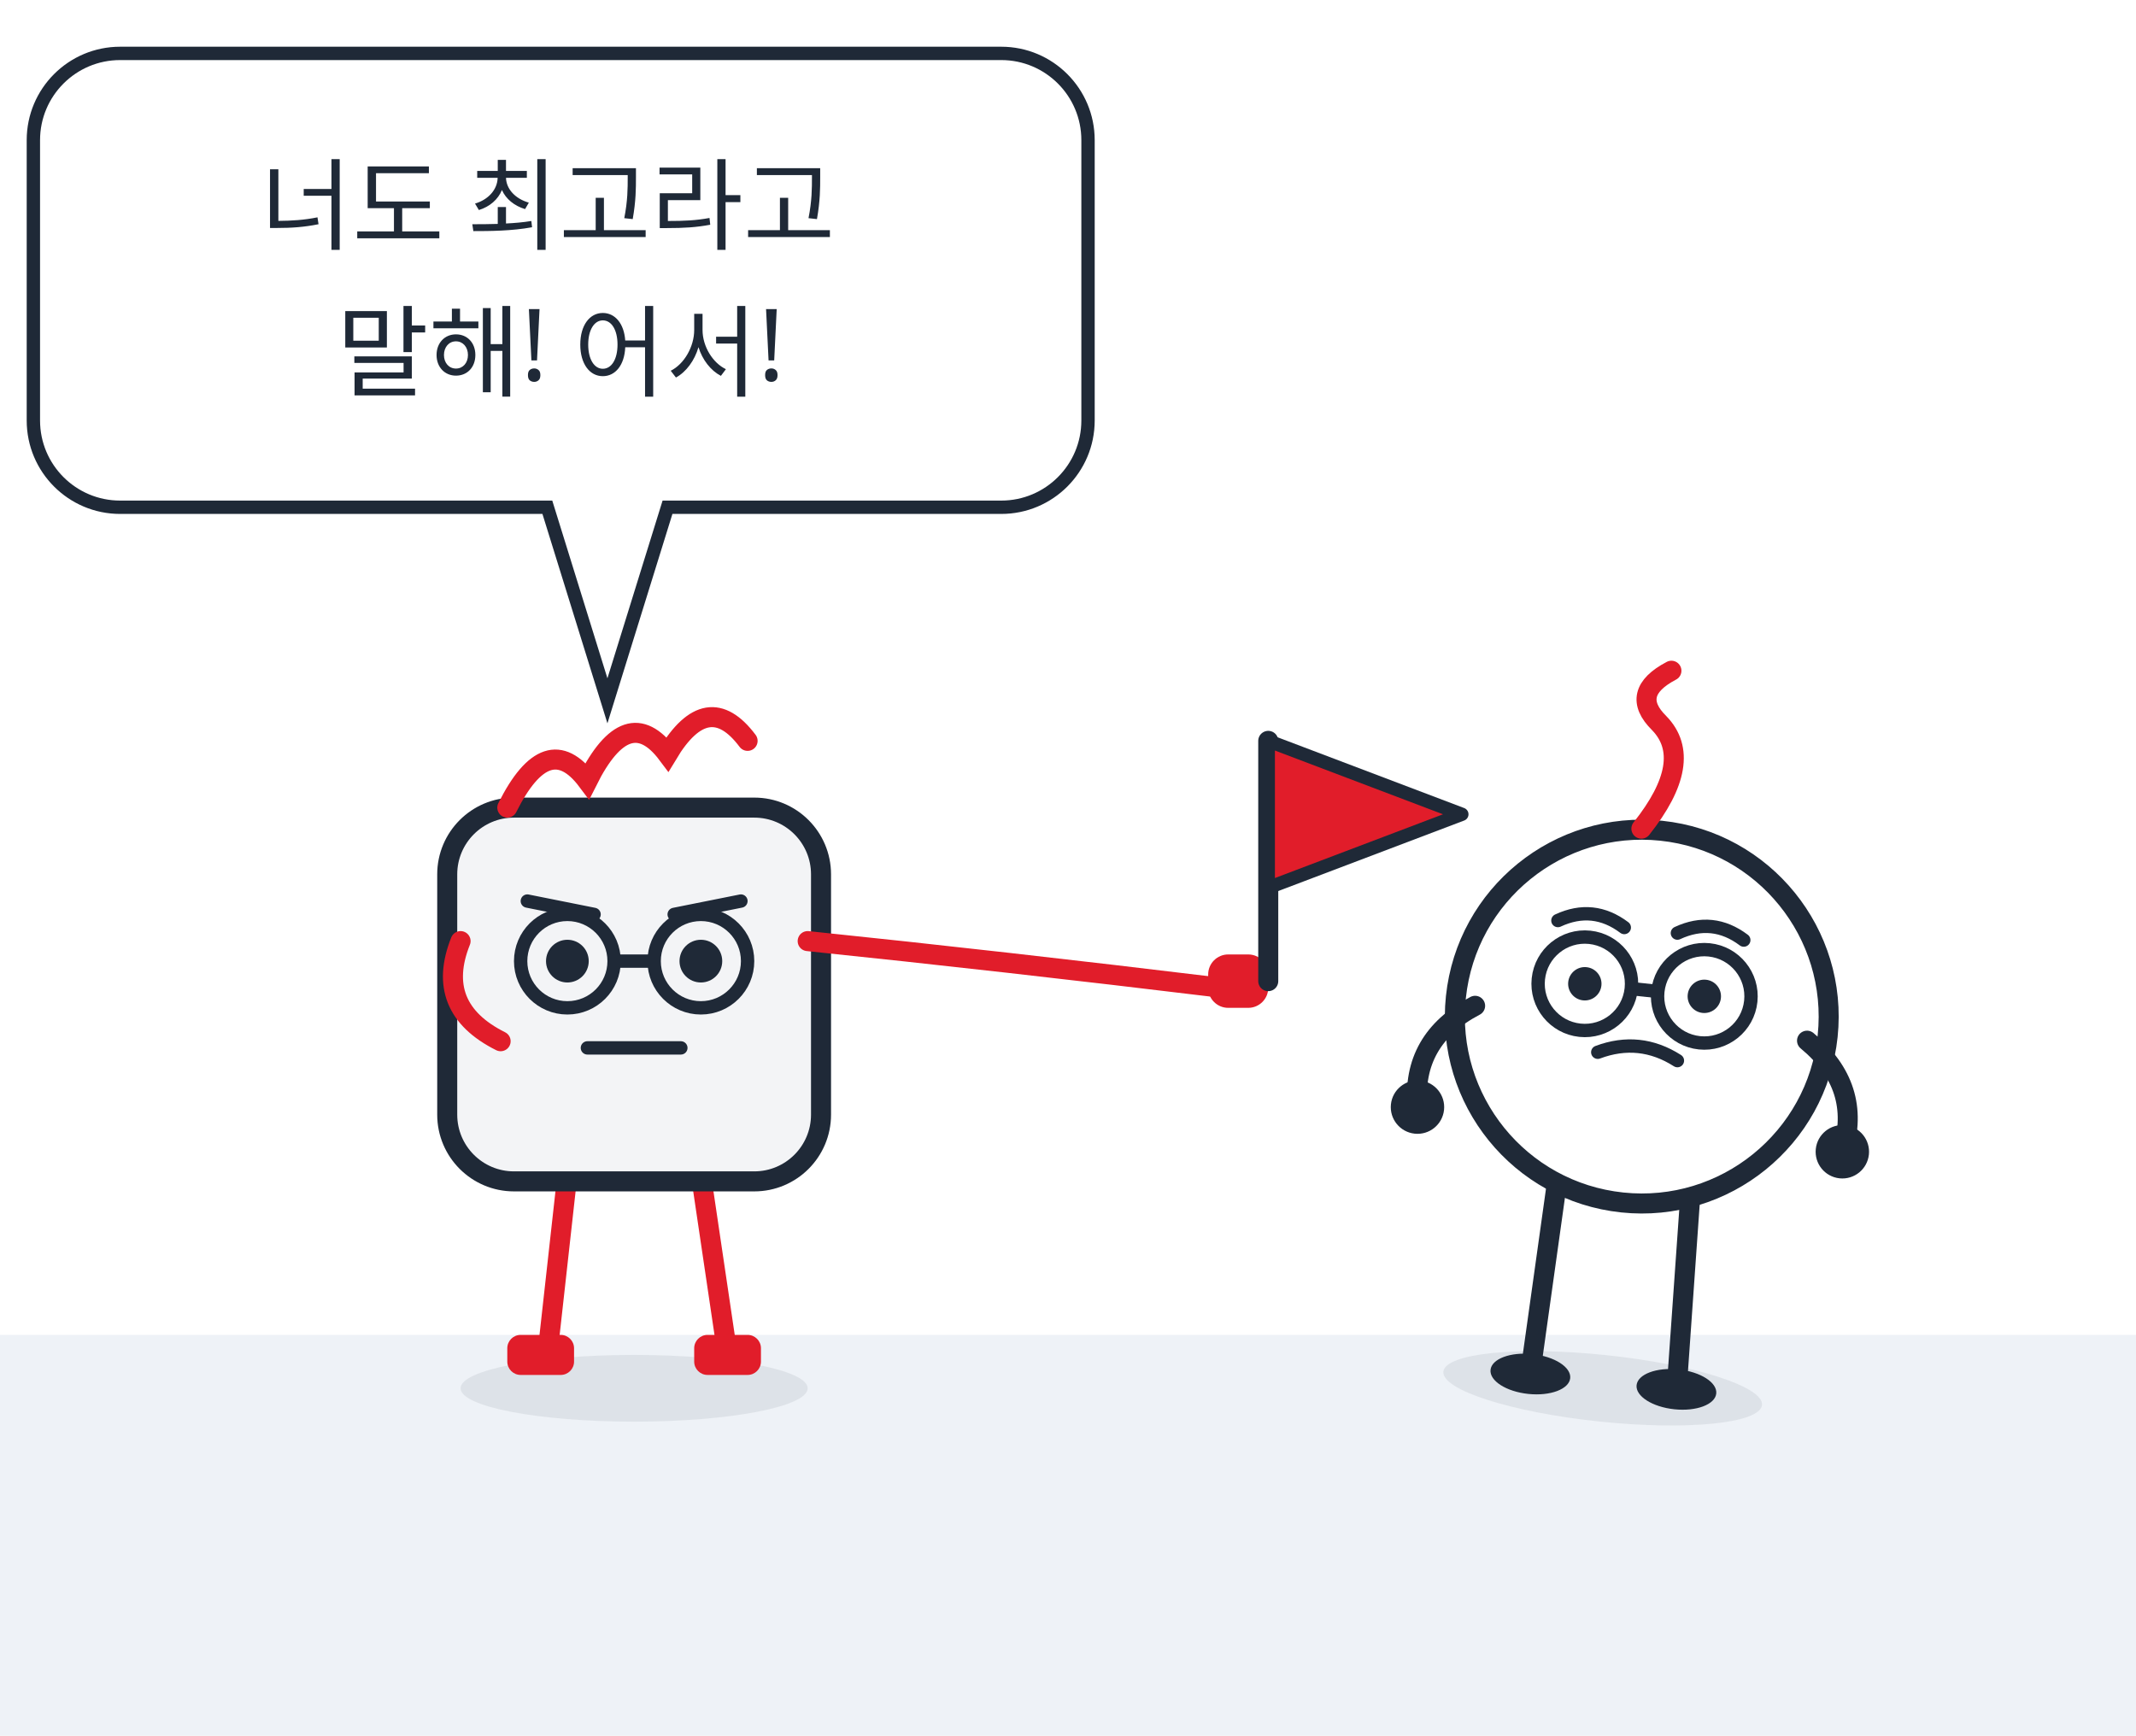
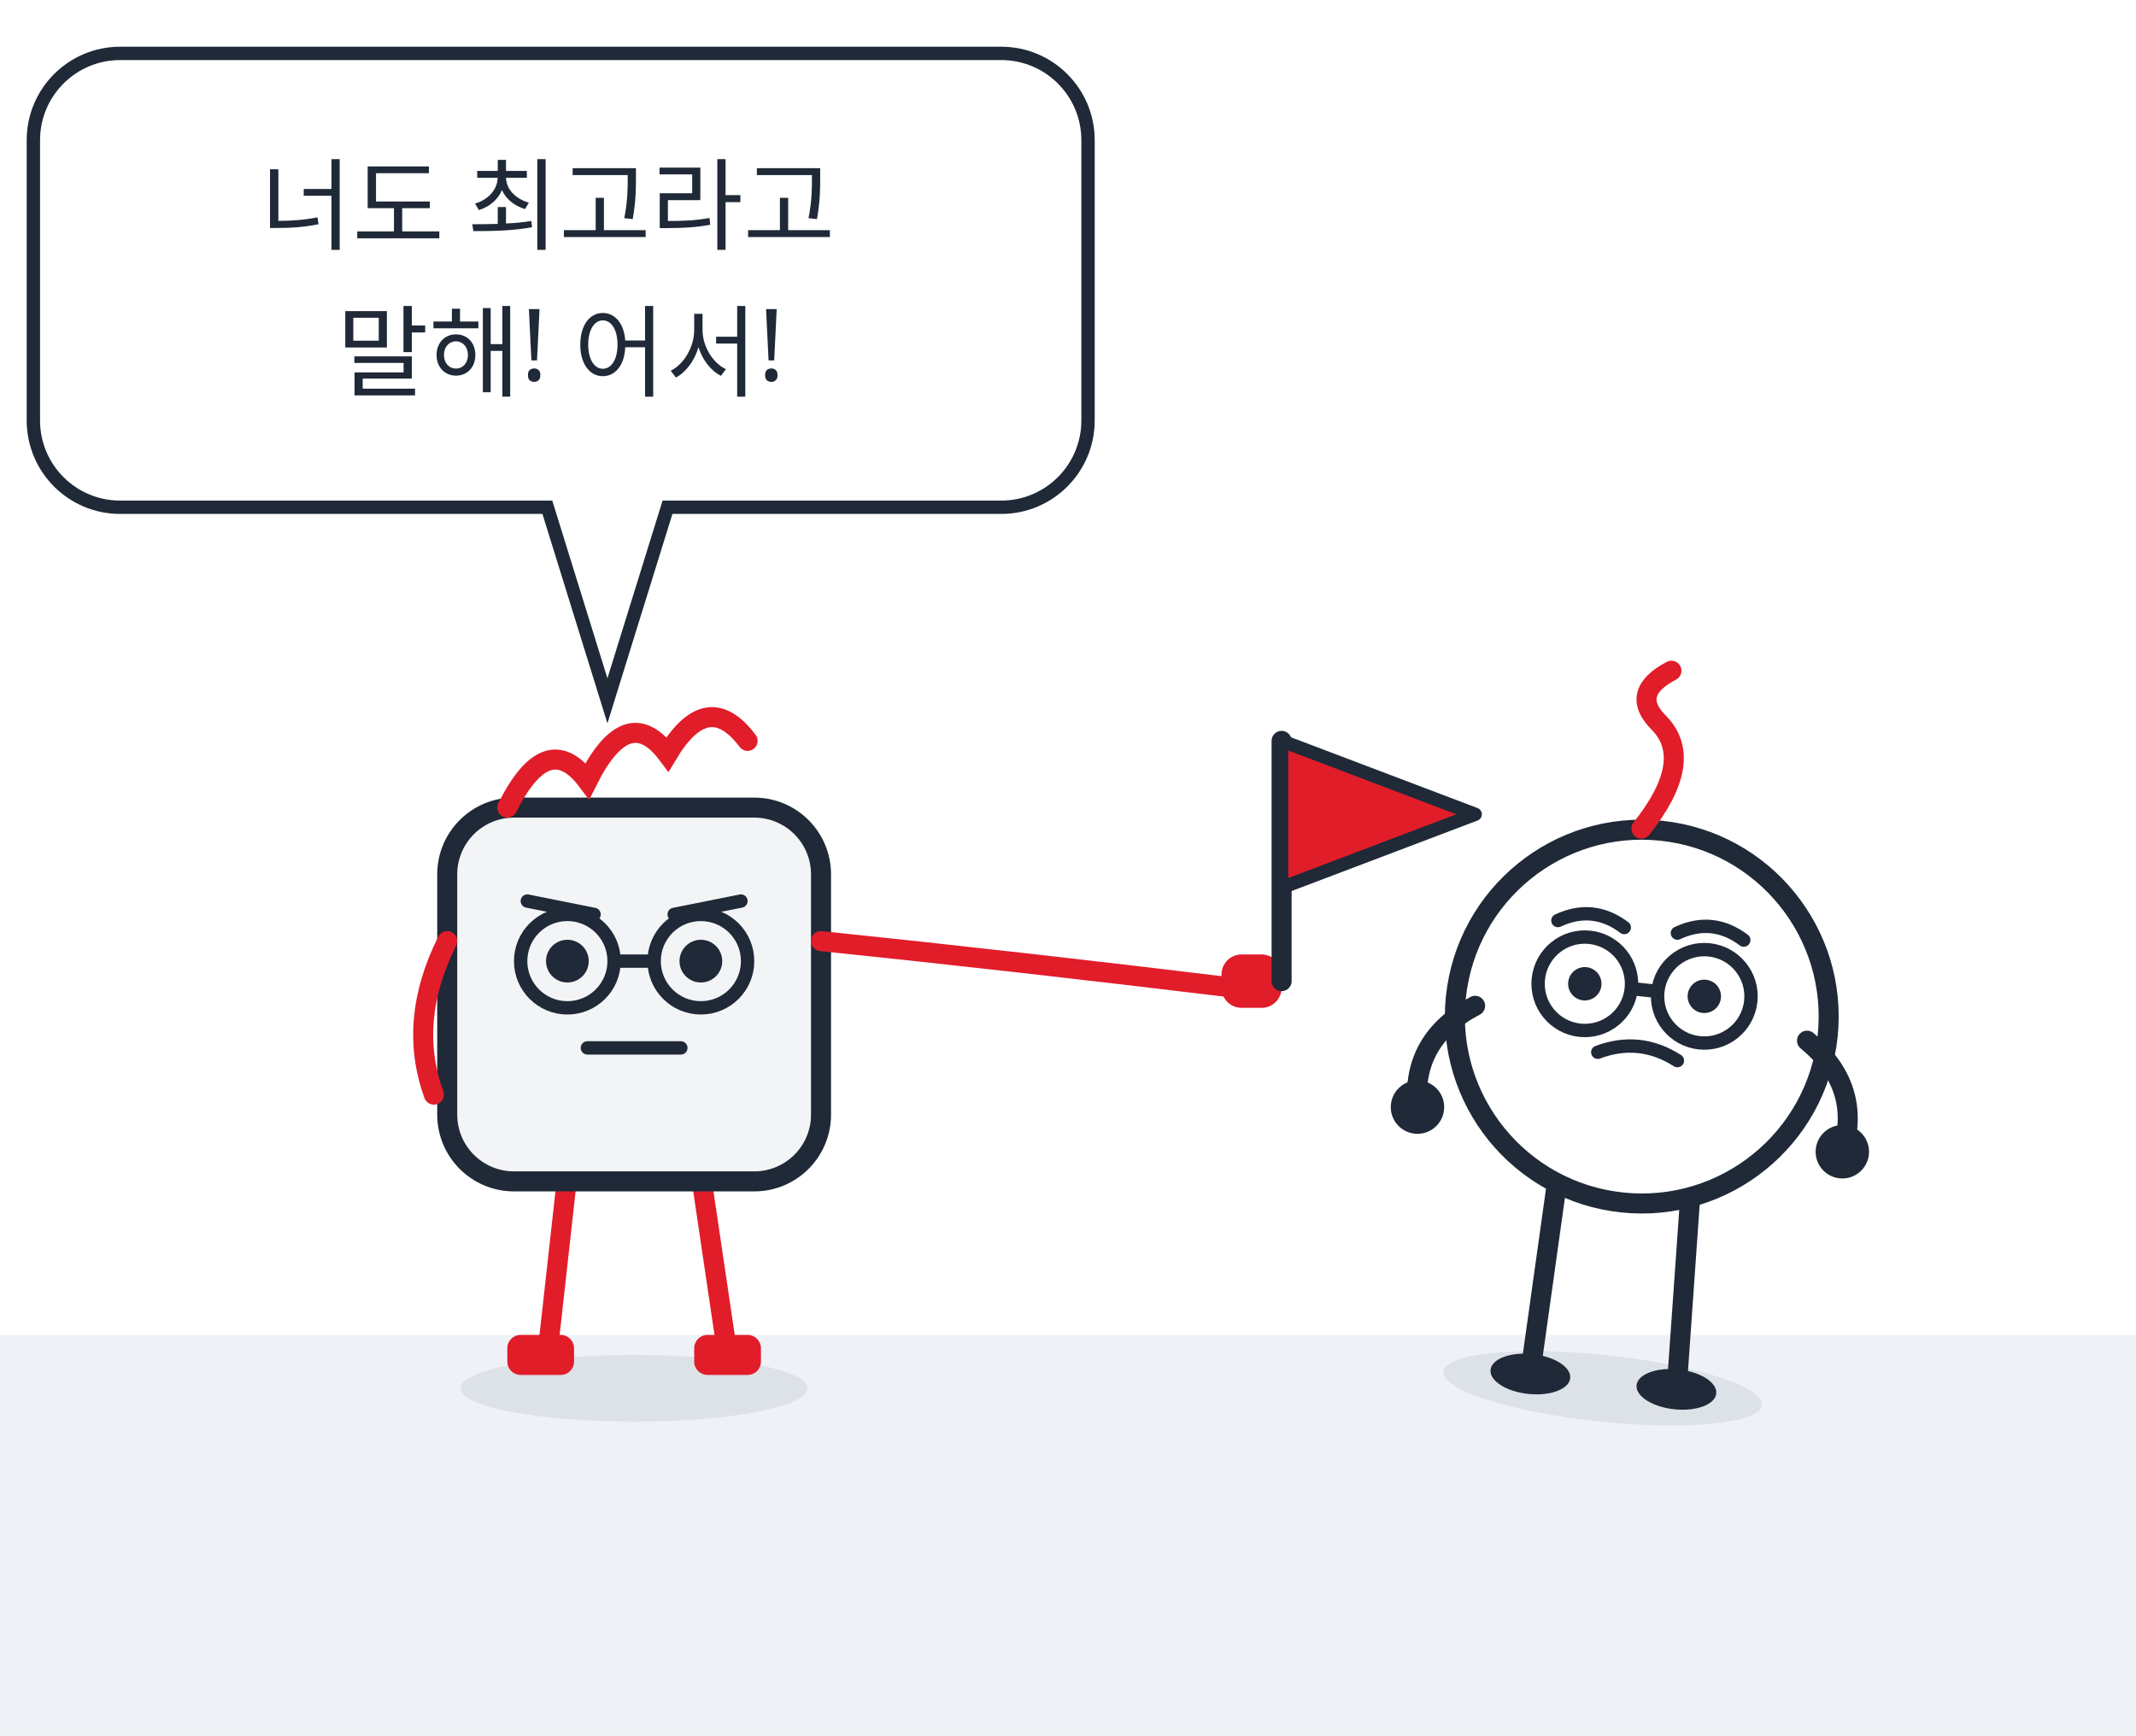
<svg xmlns="http://www.w3.org/2000/svg" viewBox="0 0 320 260" role="img" aria-label="네모가 동그라미에게 깃발을 내밀며 너도 최고라고 말하라고 강요하고 동그라미가 곤란해하는 장면">
  <rect width="320" height="260" fill="#ffffff" />
  <rect y="200" width="320" height="60" fill="#eef2f7" />
-   <circle cx="22" cy="22" r="13" fill="#e11d2a" />
-   <text x="22" y="27" text-anchor="middle" font-family="'Pretendard', sans-serif" font-size="14" font-weight="bold" fill="#ffffff">2</text>
  <g transform="translate(95,206)">
    <ellipse cx="0" cy="2" rx="26" ry="5" fill="#1f2937" opacity="0.08" />
    <line x1="-10" y1="-30" x2="-13" y2="-3" stroke="#e11d2a" stroke-width="3" stroke-linecap="round" />
    <line x1="10" y1="-30" x2="14" y2="-3" stroke="#e11d2a" stroke-width="3" stroke-linecap="round" />
    <rect x="-19" y="-6" width="10" height="6" rx="2" fill="#e11d2a" />
    <rect x="9" y="-6" width="10" height="6" rx="2" fill="#e11d2a" />
    <rect x="-28" y="-85" width="56" height="56" rx="10" fill="#f3f4f6" stroke="#1f2937" stroke-width="3" />
    <path d="M -19,-85 q6 -12 12 -4 q6 -12 12 -4 q6 -10 12 -2" fill="none" stroke="#e11d2a" stroke-width="3" stroke-linecap="round" />
-     <path d="M -26,-65 Q -30,-55 -20,-50" stroke="#e11d2a" stroke-width="3" stroke-linecap="round" fill="none" />
-     <path d="M 26,-65 Q 55,-62 88,-58" stroke="#e11d2a" stroke-width="3" stroke-linecap="round" fill="none" />
-     <rect x="86" y="-63" width="9" height="8" rx="3" fill="#e11d2a" />
-     <line x1="95" y1="-59" x2="95" y2="-95" stroke="#1f2937" stroke-width="3" stroke-linecap="round" />
-     <polygon points="95,-95 124,-84 95,-73" fill="#e11d2a" stroke="#1f2937" stroke-width="2" stroke-linejoin="round" />
+     <path d="M -28,-65 Q -34,-53 -30,-42" stroke="#e11d2a" stroke-width="3" stroke-linecap="round" fill="none" />
+     <path d="M 28,-65 Q 57,-62 90,-58" stroke="#e11d2a" stroke-width="3" stroke-linecap="round" fill="none" />
+     <rect x="88" y="-63" width="9" height="8" rx="3" fill="#e11d2a" />
+     <line x1="97" y1="-59" x2="97" y2="-95" stroke="#1f2937" stroke-width="3" stroke-linecap="round" />
+     <polygon points="97,-95 126,-84 97,-73" fill="#e11d2a" stroke="#1f2937" stroke-width="2" stroke-linejoin="round" />
    <circle cx="-10" cy="-62" r="3.2" fill="#1f2937" />
    <circle cx="10" cy="-62" r="3.2" fill="#1f2937" />
    <g fill="none" stroke="#1f2937" stroke-width="2">
      <circle cx="-10" cy="-62" r="7" />
      <circle cx="10" cy="-62" r="7" />
      <path d="M -3,-62 h6" />
    </g>
    <line x1="-16" y1="-71" x2="-6" y2="-69" stroke="#1f2937" stroke-width="2" stroke-linecap="round" />
    <line x1="6" y1="-69" x2="16" y2="-71" stroke="#1f2937" stroke-width="2" stroke-linecap="round" />
    <line x1="-7" y1="-49" x2="7" y2="-49" stroke="#1f2937" stroke-width="2" stroke-linecap="round" />
  </g>
  <g transform="translate(240,209) rotate(6)">
    <ellipse cx="0" cy="-1" rx="24" ry="5" fill="#1f2937" opacity="0.08" />
    <line x1="-10" y1="-32" x2="-11" y2="-3" stroke="#1f2937" stroke-width="3" stroke-linecap="round" />
    <line x1="10" y1="-32" x2="11" y2="-3" stroke="#1f2937" stroke-width="3" stroke-linecap="round" />
    <ellipse cx="-11" cy="-2" rx="6" ry="3" fill="#1f2937" />
    <ellipse cx="11" cy="-2" rx="6" ry="3" fill="#1f2937" />
    <circle cx="0" cy="-57" r="28" fill="#ffffff" stroke="#1f2937" stroke-width="3" />
    <path d="M -3,-85 Q 4,-96 -2,-101 Q -7,-105 -1,-109" stroke="#e11d2a" stroke-width="3" stroke-linecap="round" fill="none" />
    <path d="M -25,-56 Q -34,-50 -32,-40" stroke="#1f2937" stroke-width="3" stroke-linecap="round" fill="none" />
    <path d="M 25,-56 Q 34,-50 32,-40" stroke="#1f2937" stroke-width="3" stroke-linecap="round" fill="none" />
    <circle cx="-32" cy="-40" r="4" fill="#1f2937" />
    <circle cx="32" cy="-40" r="4" fill="#1f2937" />
    <circle cx="-9" cy="-61" r="2.5" fill="#1f2937" />
    <circle cx="9" cy="-61" r="2.5" fill="#1f2937" />
    <g fill="none" stroke="#1f2937" stroke-width="2">
      <circle cx="-9" cy="-61" r="7" />
      <circle cx="9" cy="-61" r="7" />
      <path d="M -2,-61 h4" />
    </g>
    <path d="M -14,-70 Q -9,-73 -4,-70" stroke="#1f2937" stroke-width="2" stroke-linecap="round" fill="none" />
    <path d="M 4,-70 Q 9,-73 14,-70" stroke="#1f2937" stroke-width="2" stroke-linecap="round" fill="none" />
    <path d="M -6,-51 Q 0,-54 6,-51" stroke="#1f2937" stroke-width="2" stroke-linecap="round" fill="none" />
  </g>
  <path d="M 18,8 H 150 A13,13 0 0 1 163,21 V 63 A13,13 0 0 1 150,76 H 100 L 91,105 L 82,76 H 18 A13,13 0 0 1 5,63 V 21 A13,13 0 0 1 18,8 Z" fill="#ffffff" stroke="#1f2937" stroke-width="2" />
  <text x="84" y="42" text-anchor="middle" dominant-baseline="middle" font-family="'Pretendard', sans-serif" font-size="15" fill="#1f2937">
    <tspan x="84" dy="-11">너도 최고라고</tspan>
    <tspan x="84" dy="22">말해! 어서!</tspan>
  </text>
</svg>
